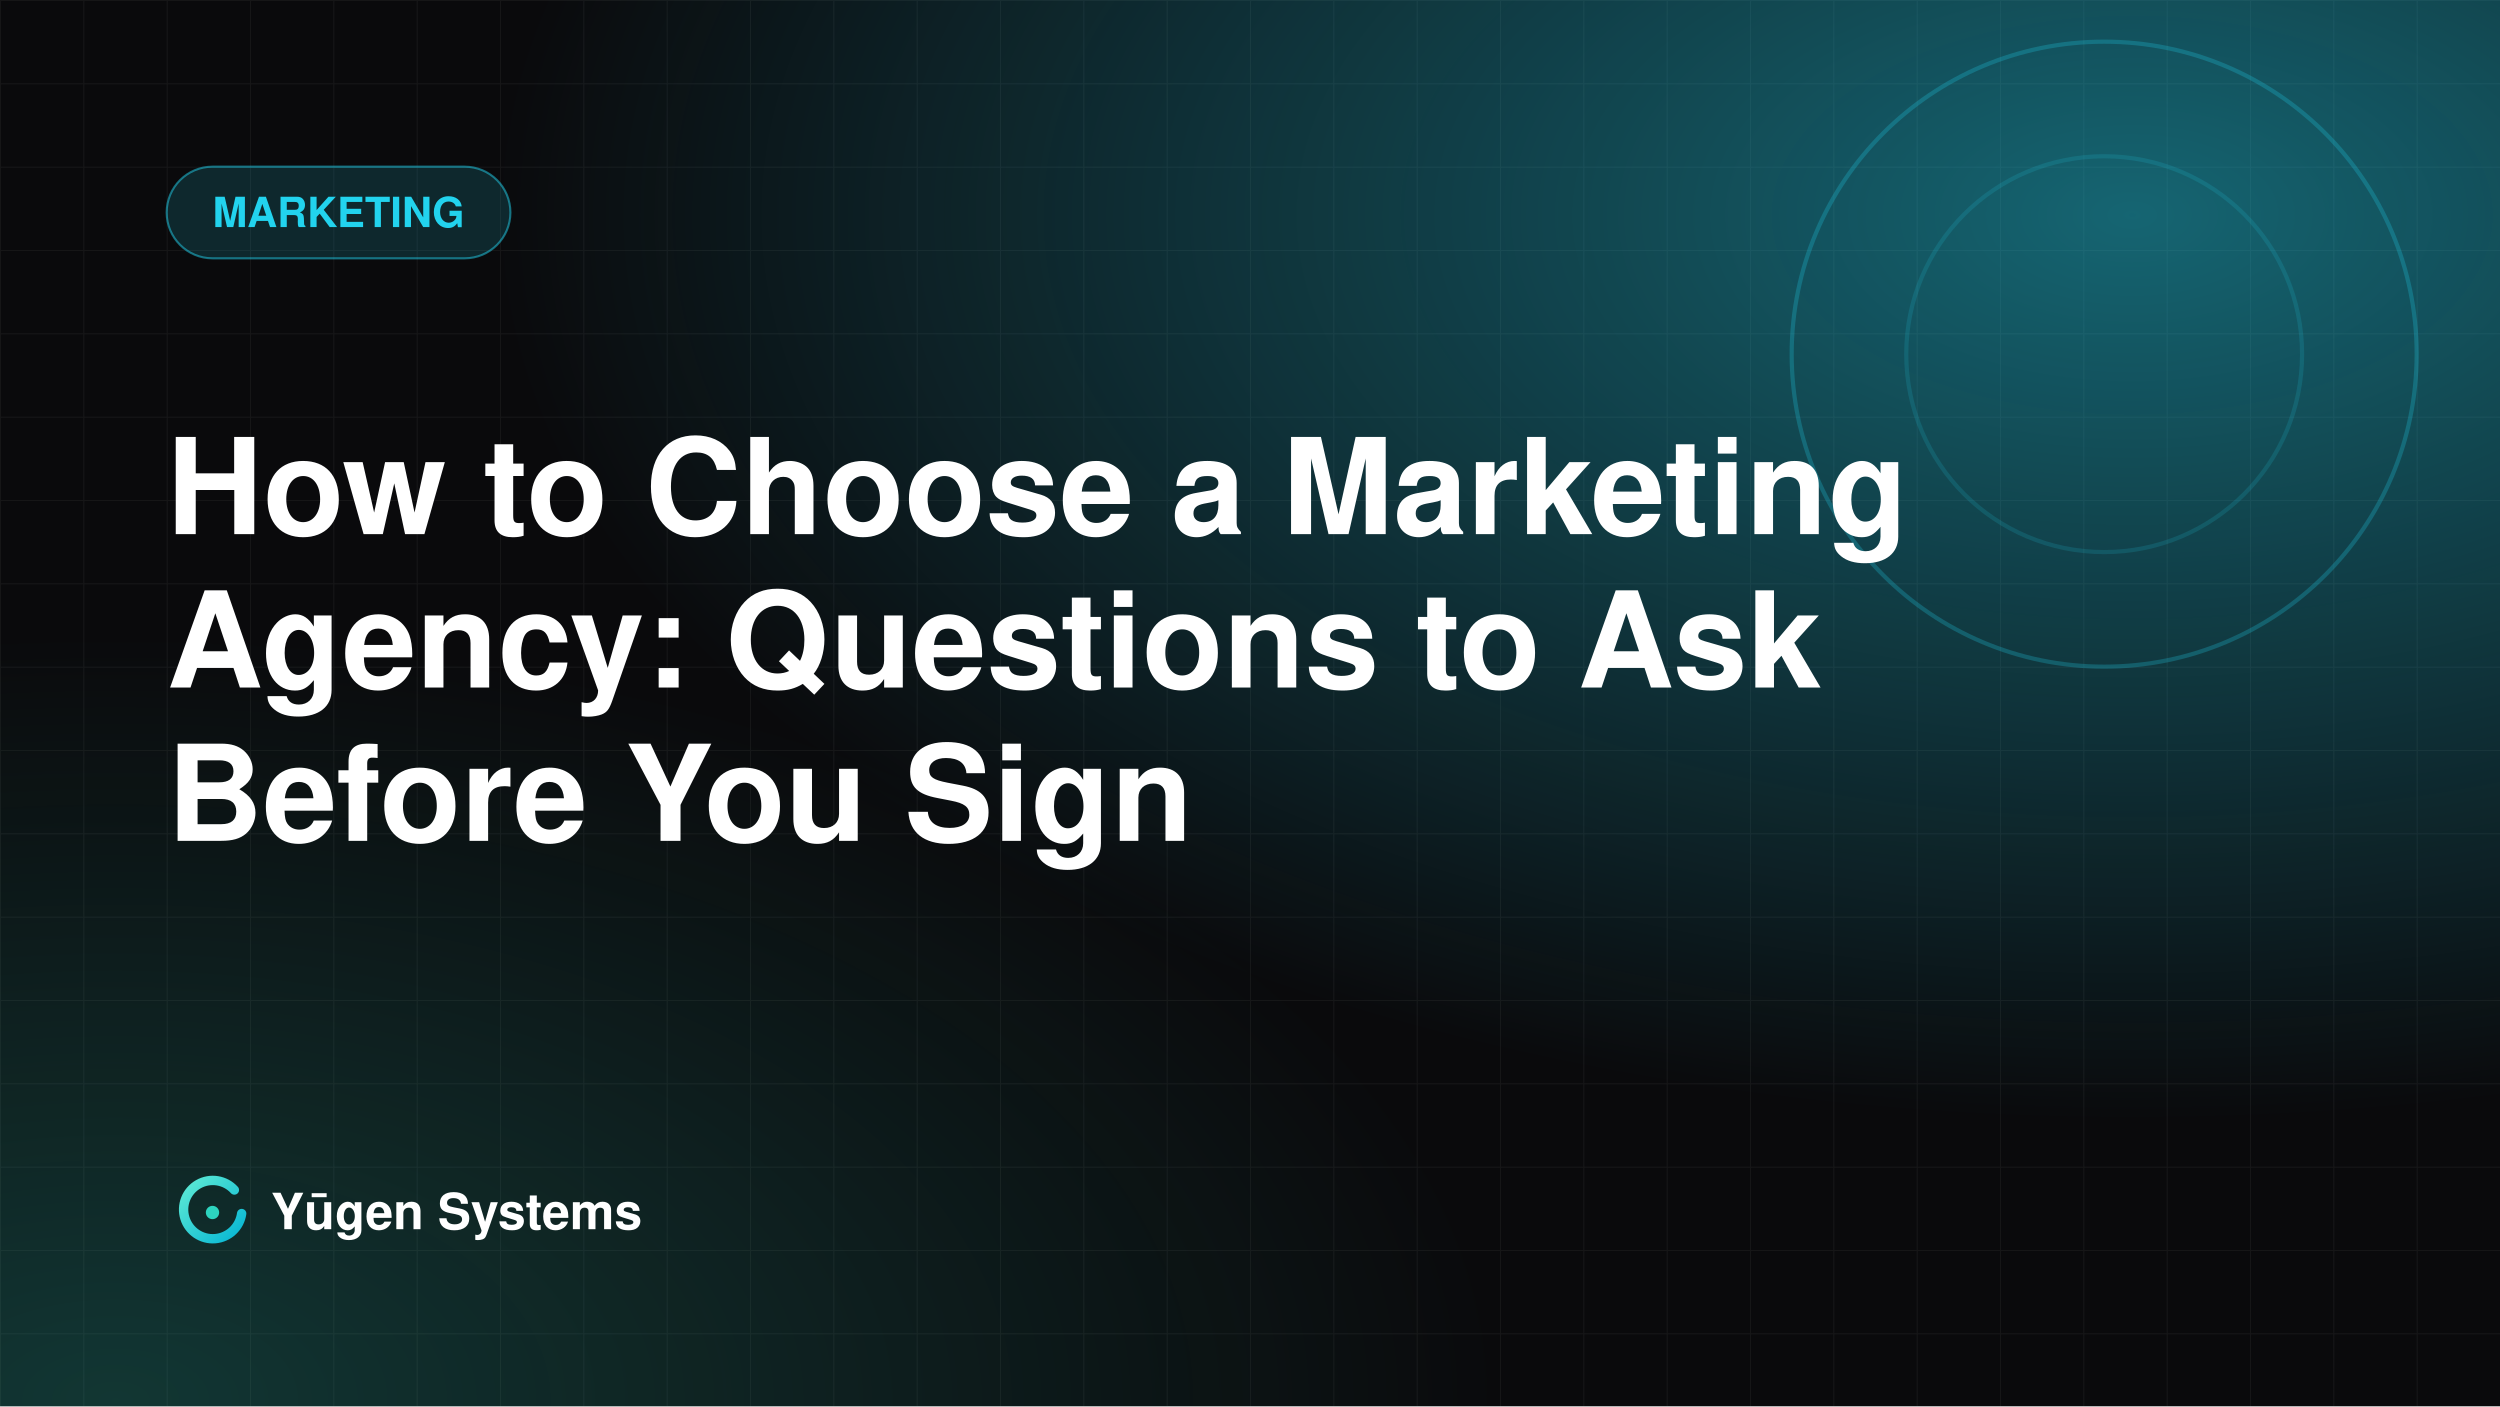
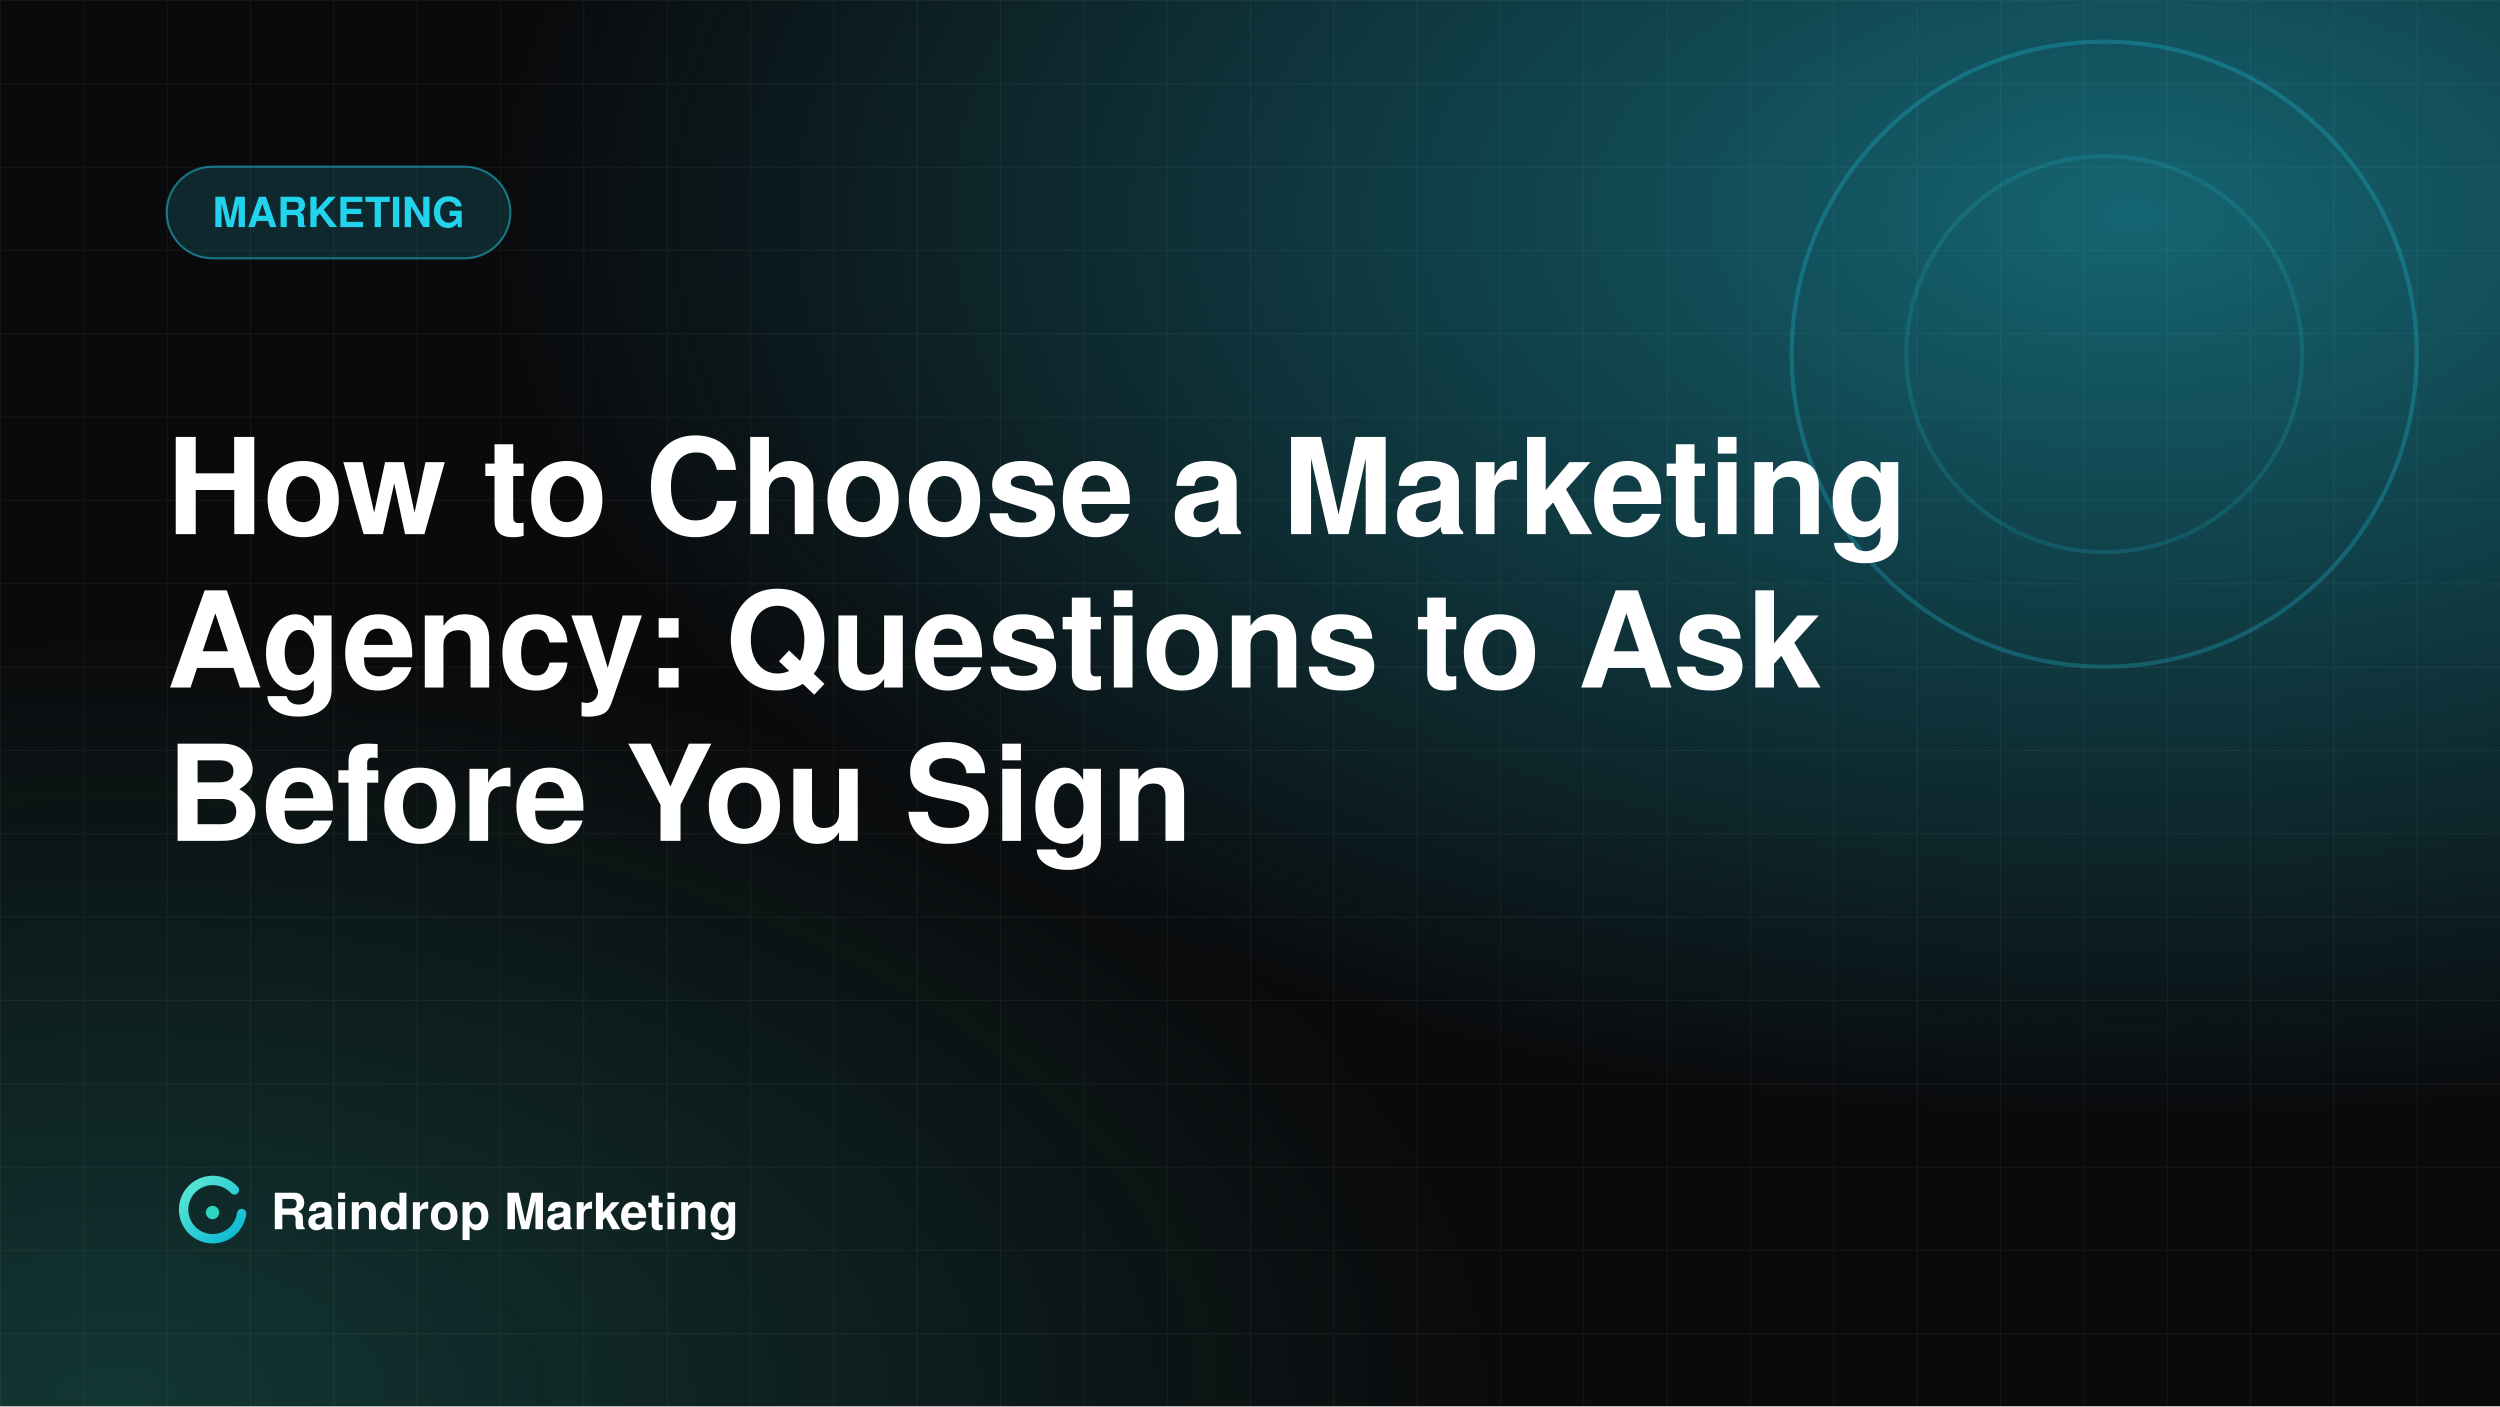
<svg xmlns="http://www.w3.org/2000/svg" viewBox="0 0 1200 675" width="1200" height="675">
  <defs>
    <radialGradient id="g1" cx="85%" cy="15%" r="65%">
      <stop offset="0" stop-color="#22d3ee" stop-opacity="0.45" />
      <stop offset="1" stop-color="#22d3ee" stop-opacity="0" />
    </radialGradient>
    <radialGradient id="g2" cx="5%" cy="100%" r="55%">
      <stop offset="0" stop-color="#2dd4bf" stop-opacity="0.22" />
      <stop offset="1" stop-color="#2dd4bf" stop-opacity="0" />
    </radialGradient>
    <pattern id="grid" width="40" height="40" patternUnits="userSpaceOnUse">
      <path d="M40 0H0V40" fill="none" stroke="#ffffff" stroke-opacity="0.05" />
    </pattern>
    <linearGradient id="enso" x1="0" y1="0" x2="1" y2="1">
      <stop offset="0" stop-color="#5eead4" />
      <stop offset="1" stop-color="#06b6d4" />
    </linearGradient>
  </defs>
  <rect width="1200" height="675" fill="#0a0a0c" />
  <rect width="1200" height="675" fill="url(#grid)" />
  <rect width="1200" height="675" fill="url(#g1)" />
  <rect width="1200" height="675" fill="url(#g2)" />
  <circle cx="1010" cy="170" r="150" fill="none" stroke="#22d3ee" stroke-opacity="0.25" stroke-width="2" />
  <circle cx="1010" cy="170" r="95" fill="none" stroke="#22d3ee" stroke-opacity="0.15" stroke-width="2" />
  <rect x="80" y="80" rx="22" ry="22" width="165" height="44" fill="#22d3ee" fill-opacity="0.15" stroke="#22d3ee" stroke-opacity="0.5" />
  <text x="162.5" y="109" text-anchor="middle" font-family="Segoe UI, Helvetica, Arial, sans-serif" font-size="20" font-weight="700" fill="#22d3ee">MARKETING</text>
  <text x="80" y="256.4" font-family="Segoe UI, Helvetica, Arial, sans-serif" font-size="64" font-weight="800" fill="#ffffff">How to Choose a Marketing</text>
  <text x="80" y="330" font-family="Segoe UI, Helvetica, Arial, sans-serif" font-size="64" font-weight="800" fill="#ffffff">Agency: Questions to Ask</text>
  <text x="80" y="403.6" font-family="Segoe UI, Helvetica, Arial, sans-serif" font-size="64" font-weight="800" fill="#ffffff">Before You Sign</text>
  <g transform="translate(80 560)">
    <path d="M32.5 11.2A14 14 0 1 0 36 22.5" fill="none" stroke="url(#enso)" stroke-width="4.5" stroke-linecap="round" />
    <circle cx="22" cy="22" r="3.2" fill="#2dd4bf" />
-     <text x="50" y="30" font-family="Segoe UI, Helvetica, Arial, sans-serif" font-size="24" font-weight="700" fill="#ffffff">Yūgen Systems</text>
+     <text x="50" y="30" font-family="Segoe UI, Helvetica, Arial, sans-serif" font-size="24" font-weight="700" fill="#ffffff">Raindrop Marketing</text>
  </g>
</svg>
